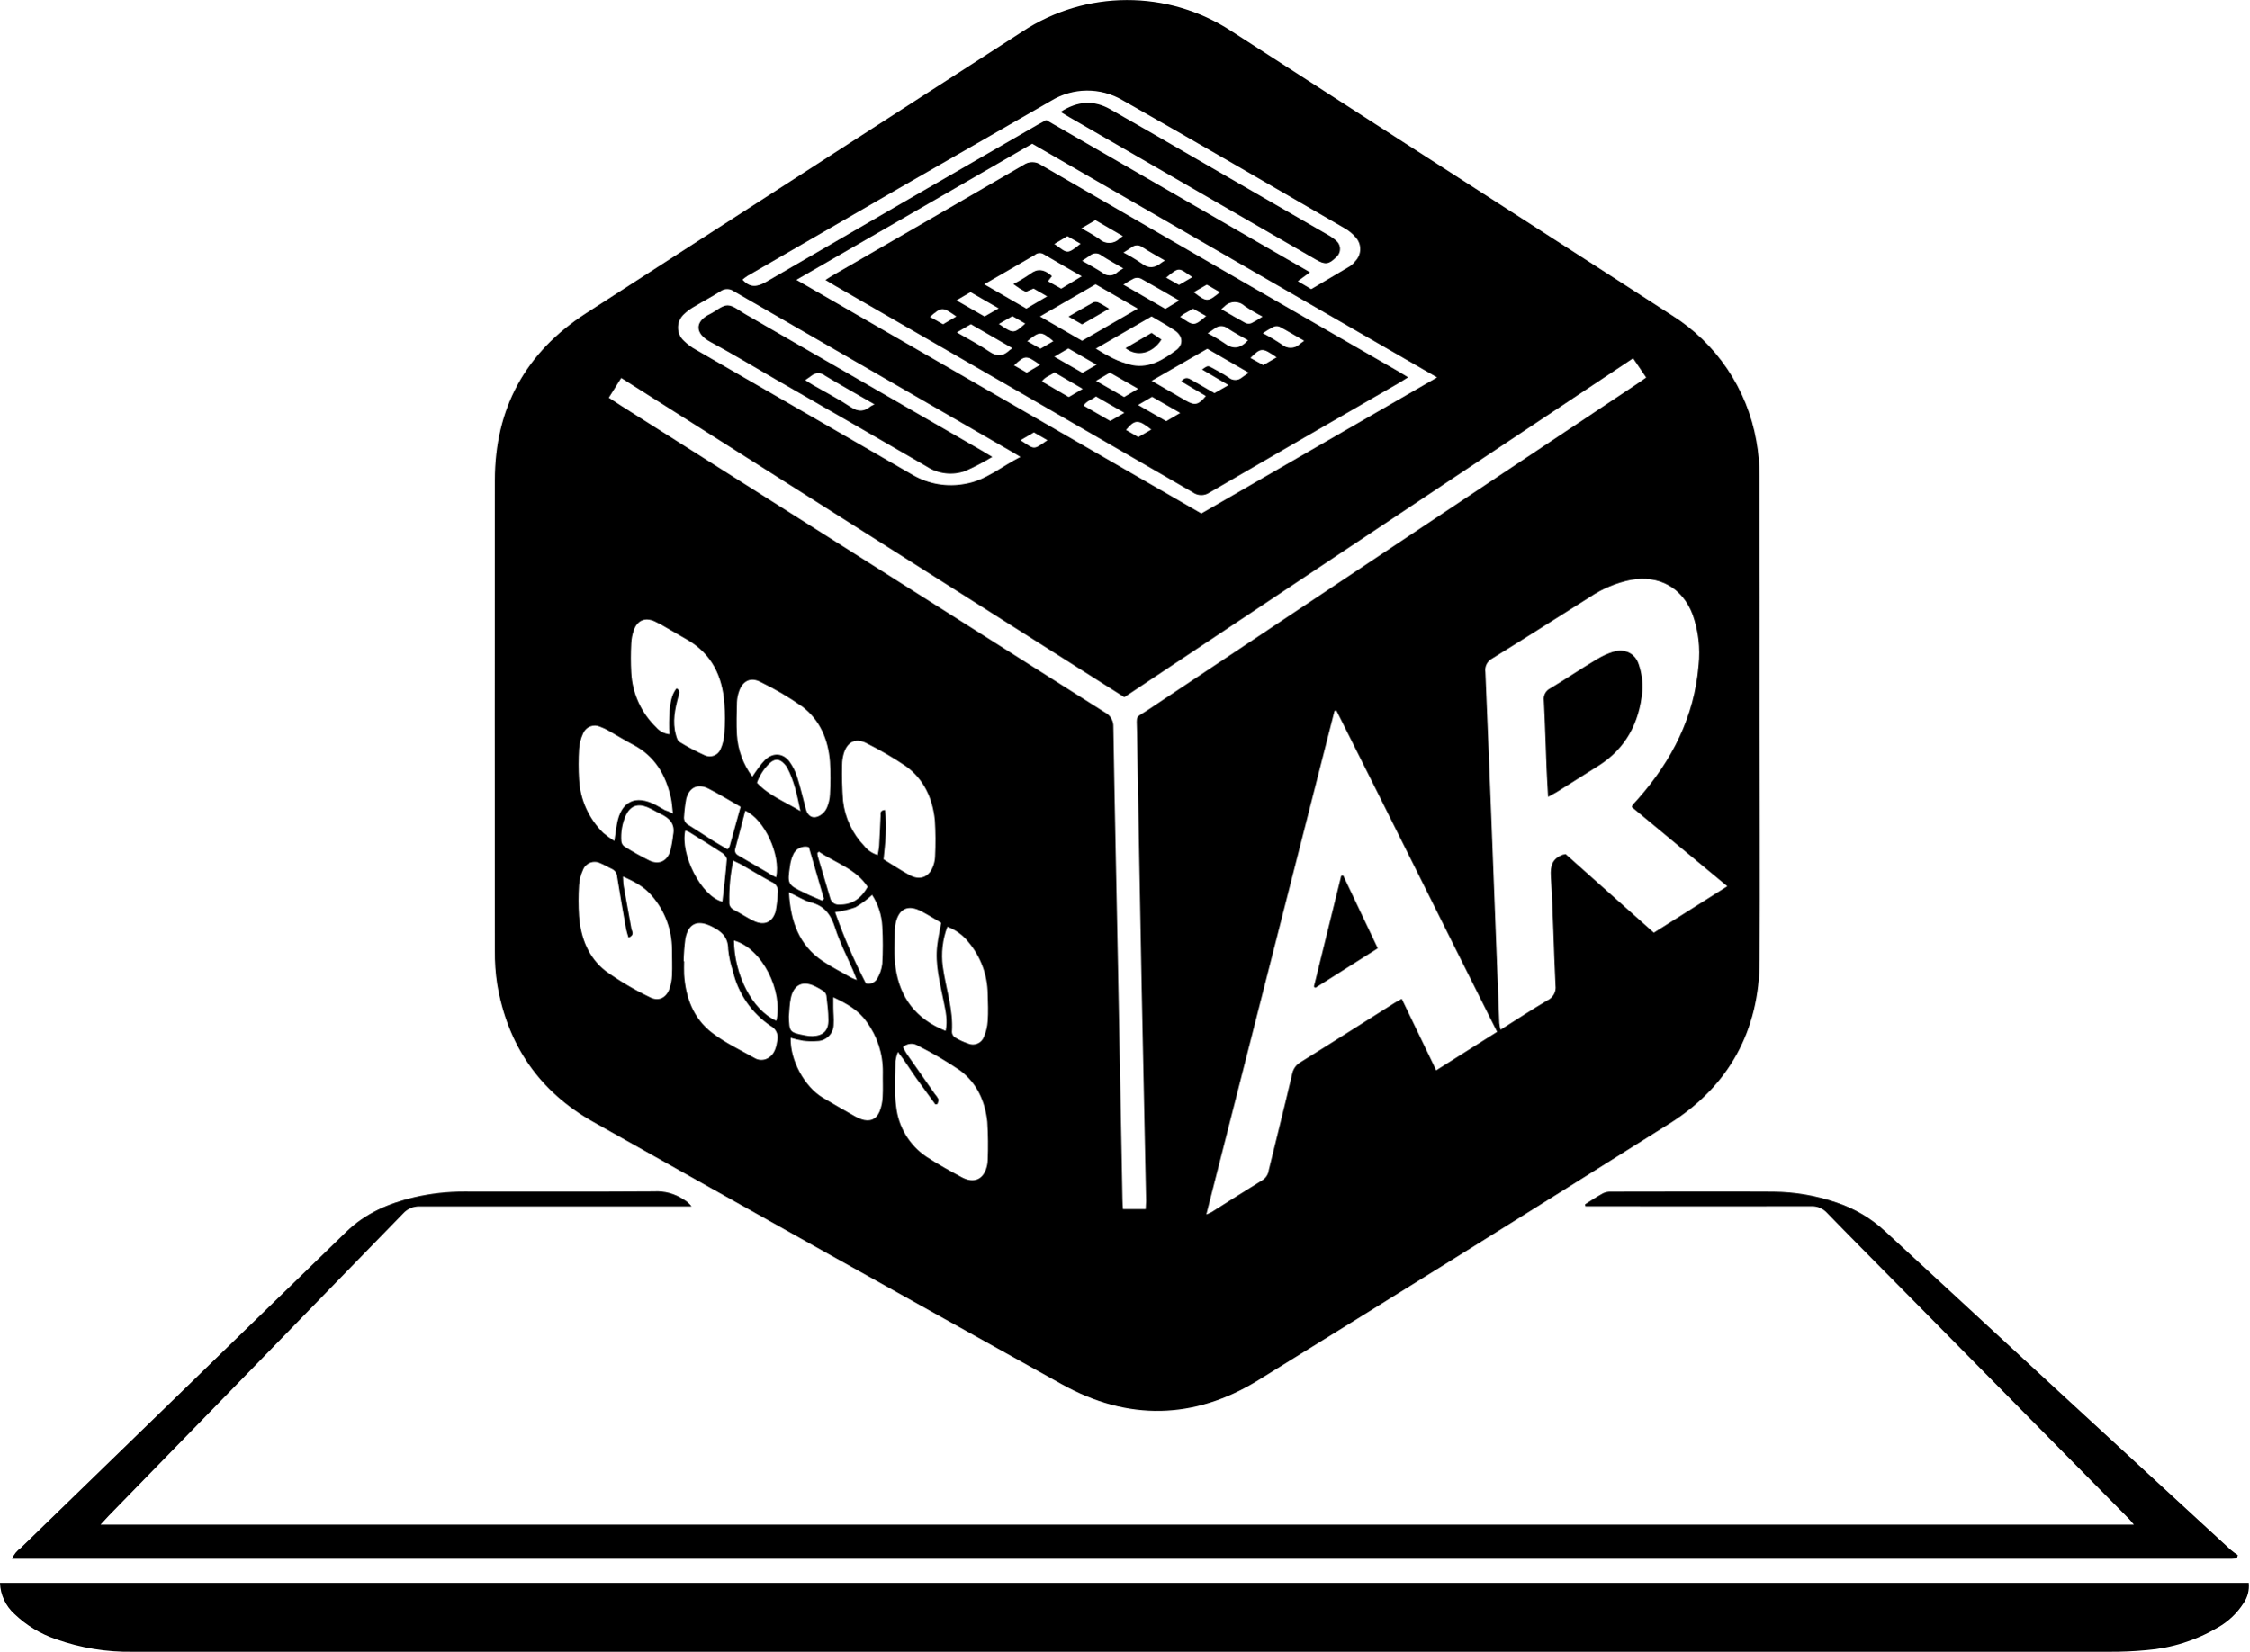
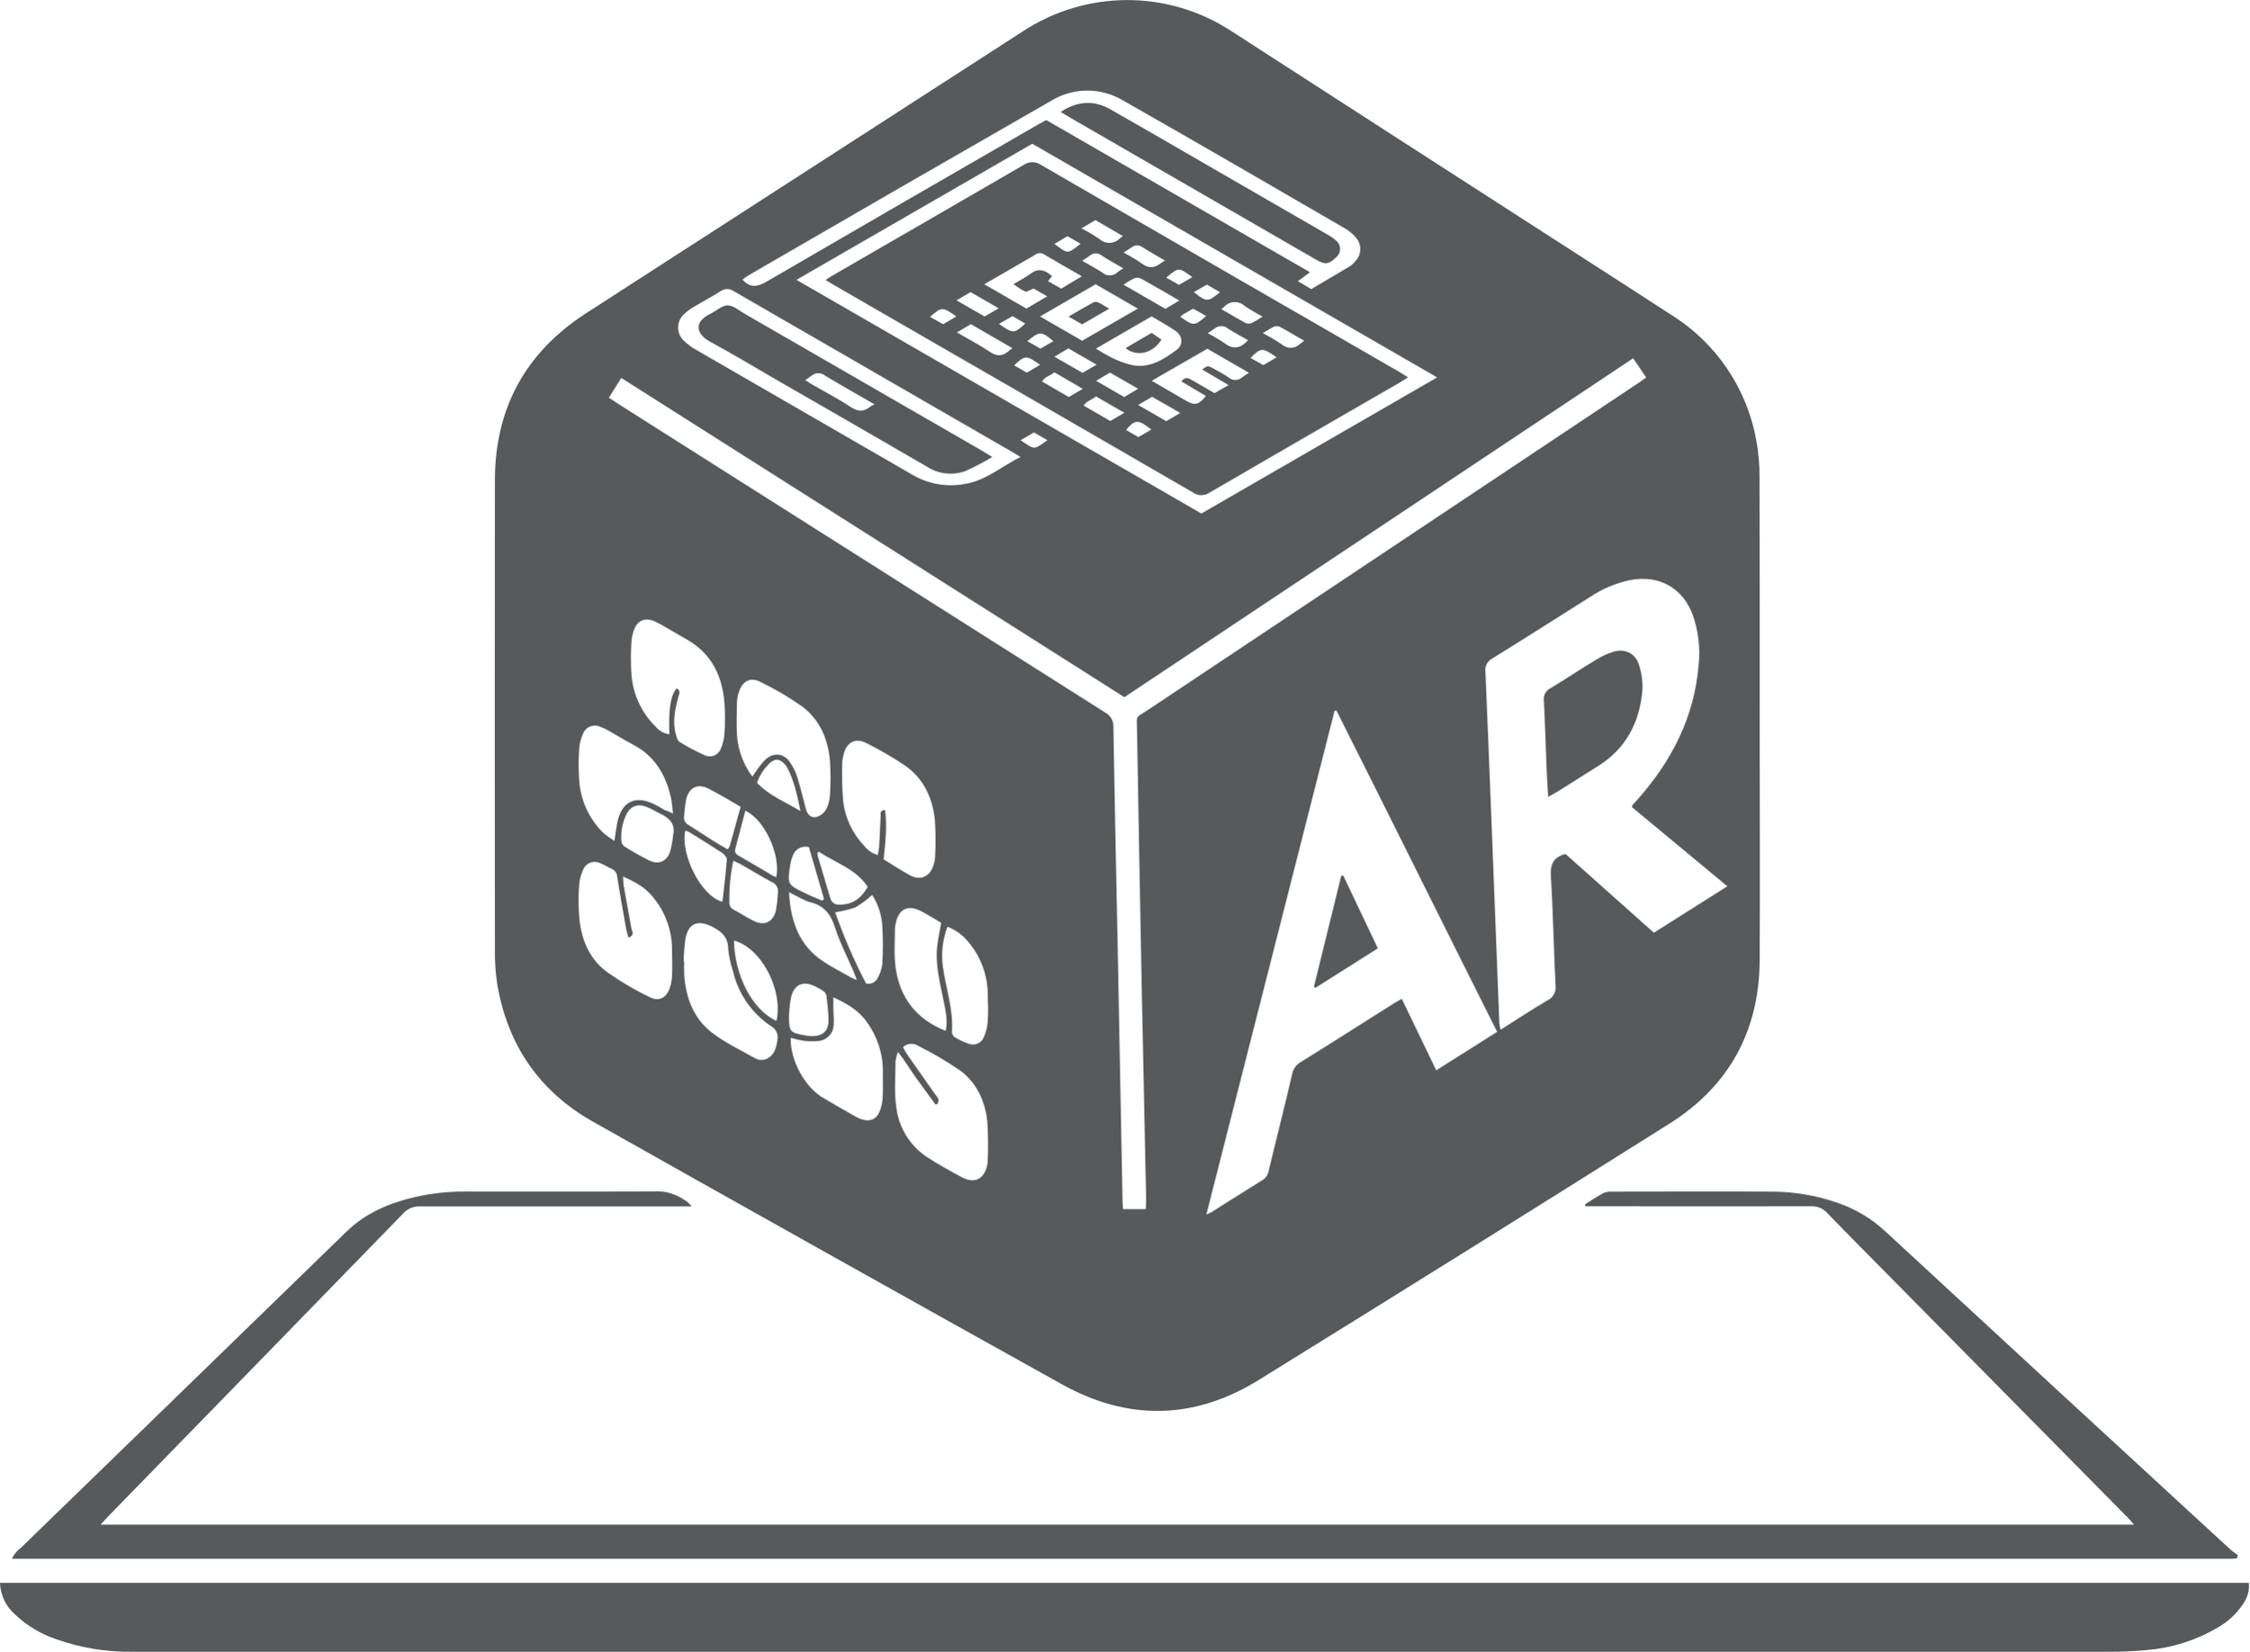
<svg xmlns="http://www.w3.org/2000/svg" viewBox="0 0 576.08 423.25">
+   <defs>
+     <style>.cls-1{fill:#57595b;}</style>
+   </defs>
  <g id="Layer_2" data-name="Layer 2">
-     <g id="Assets">
-       <path d="M450.73,184.18c0,20.64.1,41.28,0,61.92-.11,18-7.84,32.16-23,41.75Q375.1,321,322.25,353.7c-16.33,10.09-33.35,10.41-50.13,1.08Q212,321.32,152,287.49c-13.83-7.78-22-19.68-24.64-35.31a52.13,52.13,0,0,1-.6-8.6q-.06-60.24,0-120.48c0-18.46,7.83-32.81,23.37-42.85Q205.94,44.18,261.79,8.16A48.68,48.68,0,0,1,315.45,8q42.62,27.54,85.26,55c9.14,5.9,18.29,11.77,27.41,17.7A47.83,47.83,0,0,1,449.89,113a49.42,49.42,0,0,1,.8,9.06C450.76,142.75,450.73,163.47,450.73,184.18ZM418,206.81a2.4,2.4,0,0,1,.22-.61c.47-.54,1-1.05,1.45-1.59,8.61-9.81,14.31-20.94,15.41-34.13a29.39,29.39,0,0,0-1.52-13c-2.6-6.87-8.6-10.2-15.84-8.88a29.14,29.14,0,0,0-10.34,4.3c-8.38,5.29-16.74,10.63-25.17,15.84a3.34,3.34,0,0,0-1.73,3.5c.55,12.3,1,24.6,1.5,36.9q1,26.48,2.06,53a13.26,13.26,0,0,0,.32,1.72c4.15-2.62,8-5.16,12-7.52a3.63,3.63,0,0,0,2.08-3.79c-.47-9.34-.62-18.7-1.2-28-.17-2.82.47-4.59,3.1-5.55a5.67,5.67,0,0,1,.71-.13L423.63,239l18.82-11.9Zm-50.12,67.45,15.6-9.86c-13.82-27.55-27.41-55-41.17-82.35l-.48.11L309,311.19a12.52,12.52,0,0,0,1.26-.56c4.4-2.77,8.77-5.57,13.2-8.29a3.58,3.58,0,0,0,1.54-2.55c2-8.23,4.08-16.44,6-24.67a4.39,4.39,0,0,1,2.14-2.95c8.06-5,16.09-10.15,24.14-15.22.52-.33,1.07-.6,1.78-1ZM288,178.64,159.13,96.84l-3.18,5.06c1.17.76,2.21,1.46,3.27,2.14Q221.1,143.3,283,182.52a4,4,0,0,1,2.19,3.78c.33,20.47.79,40.93,1.19,61.4q.59,29.86,1.14,59.72c0,.84.08,1.68.12,2.41h5.83c0-.9.12-1.61.1-2.31q-.56-27.22-1.13-54.44-.64-32.86-1.2-65.72c-.08-4.39-.54-3.23,2.88-5.51q62.56-41.74,125.14-83.45c.77-.52,1.53-1.07,2.4-1.67l-3.34-4.93ZM204,71.7l103.72,59.88L368.11,96.7,264.4,36.83Zm131.87,2.38c3.32-2,6.62-3.88,9.9-5.86a5.87,5.87,0,0,0,1.39-1.31,4.44,4.44,0,0,0,.07-6.12,10.52,10.52,0,0,0-2.74-2.27c-18.95-11-37.86-22-56.91-32.82a17.76,17.76,0,0,0-18.35.13q-38.9,22.3-77.68,44.81a14.49,14.49,0,0,0-1.36,1c2,2.24,3.86,1.86,6.2.5Q231,52,265.72,32c.75-.43,1.52-.83,2.27-1.24l67.55,39-3.1,2.28Zm-74.48,43c-1.18-.7-1.86-1.12-2.55-1.52L223.13,94.93Q205.58,84.8,188,74.64a2.92,2.92,0,0,0-3.48,0c-2.22,1.42-4.57,2.64-6.83,4a12,12,0,0,0-2.48,1.86,4.6,4.6,0,0,0,0,6.85,14,14,0,0,0,3.07,2.27q27.81,16.1,55.65,32.16A19.39,19.39,0,0,0,247.15,124C252.47,123.15,256.42,119.59,261.4,117.08Zm-35.08,103.1c2.34,1.43,4.47,2.86,6.7,4.07,2.69,1.47,5.07.47,6.06-2.44a7.7,7.7,0,0,0,.45-2.33,81.12,81.12,0,0,0-.06-9.33c-.58-5.61-2.82-10.55-7.51-13.89a87.75,87.75,0,0,0-9.92-5.79c-2.8-1.49-5-.44-5.9,2.61a10.14,10.14,0,0,0-.42,2.83,92.56,92.56,0,0,0,.24,9.32,19.93,19.93,0,0,0,5.41,11.51,6.78,6.78,0,0,0,3.47,2.35c.15-.92.33-1.68.37-2.44.15-2.55.24-5.1.37-7.65,0-.58-.21-1.35,1.11-1.46C227.27,211.71,226.76,215.85,226.33,220.18Zm-54.85-32a52.44,52.44,0,0,1,.05-6.06c.24-2,.44-4.06,1.78-5.74,1.2.64.65,1.42.46,2.16-.85,3.18-1.54,6.38-.63,9.67.19.67.4,1.57.9,1.87a55.69,55.69,0,0,0,6.54,3.47,3,3,0,0,0,4-1.55,11.58,11.58,0,0,0,1-4.11,55.3,55.3,0,0,0,0-7.66c-.52-6.9-3.2-12.62-9.43-16.25-1.73-1-3.45-2-5.18-3a32.43,32.43,0,0,0-3.37-1.82c-2.38-1-4.29-.2-5.19,2.22a11.58,11.58,0,0,0-.69,3.5,67.54,67.54,0,0,0,0,7.42,20.94,20.94,0,0,0,6.38,14.05A5.21,5.21,0,0,0,171.48,188.14ZM161,240.28c-.23-.82-.48-1.48-.61-2.16-.8-4.48-1.6-9-2.31-13.46a2.28,2.28,0,0,0-1.35-2c-1-.45-2-1.1-3-1.48a3.2,3.2,0,0,0-4.4,1.74,11.13,11.13,0,0,0-1,3.91,59.47,59.47,0,0,0,0,7.91c.43,5.54,2.37,10.62,6.8,14.07a75.35,75.35,0,0,0,11.32,6.71c2.19,1.16,4.15.23,5-2.07a11.29,11.29,0,0,0,.68-3.49c.11-2.23,0-4.48,0-6.72a21,21,0,0,0-5.1-13.63c-1.91-2.32-4.48-3.69-7.45-5,.07,1,.06,1.73.18,2.42.65,3.7,1.35,7.38,2,11.08C162,238.8,162.51,239.66,161,240.28Zm70.27,28c.39.68.72,1.39,1.16,2,2.32,3.35,4.66,6.69,7,10a6.1,6.1,0,0,1,.95,1.37c.12.35-.15.83-.25,1.25l-.55.08-4.75-6.53c-1.56-2.15-2.91-4.46-4.83-6.91a11.4,11.4,0,0,0-.62,2.32c0,3.91-.38,7.88.18,11.71a17.79,17.79,0,0,0,7.68,12.78c2.92,1.94,6,3.62,9.11,5.3s5.63.63,6.47-2.93a6.28,6.28,0,0,0,.18-1.42,95,95,0,0,0-.1-9.82c-.55-5.26-2.67-10-7-13.2A93.93,93.93,0,0,0,235.22,268,3.16,3.16,0,0,0,231.29,268.32ZM192.71,199c.6-.88,1.07-1.6,1.59-2.29a16.09,16.09,0,0,1,1.67-2c2-1.91,4.58-1.81,6.23.4a13.94,13.94,0,0,1,2,4c.87,2.73,1.5,5.54,2.25,8.31.49,1.83,1.94,2.52,3.58,1.55A4.4,4.4,0,0,0,211.8,207a9.94,9.94,0,0,0,.8-3.45,71.69,71.69,0,0,0,0-8.38c-.44-5.64-2.55-10.68-7.11-14.13a76,76,0,0,0-10.72-6.31c-2.47-1.3-4.54-.27-5.45,2.4a9.47,9.47,0,0,0-.55,2.81c-.06,2.79-.16,5.6,0,8.38A20,20,0,0,0,192.71,199Zm9.82,67c-.14,5.69,3.56,12.46,8.2,15.25,2.74,1.65,5.52,3.21,8.3,4.8a9.69,9.69,0,0,0,1.52.71c2.15.77,3.85.17,4.74-1.92a11.29,11.29,0,0,0,.8-3.7c.13-2.15,0-4.31.05-6.47A21.28,21.28,0,0,0,222,261.85c-2.08-3-5.09-4.68-8.55-6.31,0,1.05,0,1.82,0,2.58,0,1.44.19,2.88.09,4.31a4.29,4.29,0,0,1-4.23,4.34,17.54,17.54,0,0,1-3.58-.09A28.79,28.79,0,0,1,202.53,265.94Zm-27.41-19.71h.12c0,1.12-.06,2.24,0,3.36.38,5.91,2.34,11.25,7.08,14.93,3.32,2.57,7.21,4.41,10.9,6.49a3.37,3.37,0,0,0,3.46.09c1.77-1,2.17-2.84,2.46-4.7a3.29,3.29,0,0,0-1.7-3.55,23.29,23.29,0,0,1-9.71-14.08,27.15,27.15,0,0,1-1.21-5.61c0-3.13-1.78-4.63-4.31-5.86-3.56-1.73-5.91-.74-6.65,3.19A51.41,51.41,0,0,0,175.12,246.22Zm-2.75-37.77c-.2-1.64-.24-2.83-.5-4-1.31-5.95-4.14-10.82-9.76-13.74-2.12-1.1-4.15-2.39-6.23-3.56a12.77,12.77,0,0,0-2.15-1,3.24,3.24,0,0,0-4.39,1.76,11.14,11.14,0,0,0-1,3.9,61.34,61.34,0,0,0,0,7.89,20.79,20.79,0,0,0,6.18,13.64,24.15,24.15,0,0,0,2.85,2.07c.26-1.7.42-3,.64-4.2,1-5.92,4.73-7.79,10-5,.78.4,1.52.88,2.29,1.3C170.82,207.73,171.32,207.94,172.37,208.45Zm69.85,55.7c.57-2.73,0-5.16-.49-7.56-.94-4.78-2.26-9.51-1.65-14.45.23-1.89.64-3.75,1-5.75-1.68-1-3.3-2-5-2.9-3.55-1.93-6-.67-6.72,3.35a6.89,6.89,0,0,0-.14,1.19c0,3.28-.26,6.59.18,9.82C230.47,255.55,234.55,261.1,242.22,264.15Zm.43-26.69a21.05,21.05,0,0,0-1.15,10.14c.77,5.59,2.74,11,2.33,16.78a1.77,1.77,0,0,0,.74,1.35A16.56,16.56,0,0,0,248,267.4a3,3,0,0,0,4-1.64,12,12,0,0,0,1-4.11c.17-2.3.07-4.63,0-6.94a21,21,0,0,0-5-13.39A12.51,12.51,0,0,0,242.66,237.46Zm-19.29-8.18a25.82,25.82,0,0,1-4.25,3.15,26,26,0,0,1-5.2,1.24,141,141,0,0,0,7.9,18.26,2.6,2.6,0,0,0,2.92-1.27,9.74,9.74,0,0,0,1.27-3.77,84.11,84.11,0,0,0,0-9.56A16.54,16.54,0,0,0,223.37,229.27Zm-21.26-.62c.42,7.47,2.61,13.42,8.51,17.46,2.37,1.62,5,2.91,7.46,4.34a14.52,14.52,0,0,0,1.41.58c-.45-1.1-.72-1.81-1-2.52-1.55-3.6-3.39-7.1-4.56-10.81-1.08-3.4-2.71-5.7-6.33-6.57C205.85,230.72,204.28,229.67,202.1,228.65Zm-12.39-22c-2.83-1.61-5.47-3.25-8.22-4.65s-4.92-.34-5.71,2.59a35.92,35.92,0,0,0-.55,4.48,2.16,2.16,0,0,0,1.25,2.32c2.1,1.29,4.14,2.68,6.23,4,1.2.75,2.43,1.44,3.67,2.16a3.45,3.45,0,0,0,.51-.74C187.82,213.56,188.72,210.27,189.72,206.69Zm-17.28,7.2c.57-2.85-1-4.34-3.27-5.41-1.16-.54-2.24-1.25-3.41-1.72-2.5-1-4.35-.25-5.48,2.2a13.8,13.8,0,0,0-1.11,6.55,1.9,1.9,0,0,0,.76,1.34,70.51,70.51,0,0,0,6.46,3.63c2.41,1.13,4.45.18,5.29-2.38A30.41,30.41,0,0,0,172.43,213.89Zm15.39,6.65a45.84,45.84,0,0,0-1,10.56,1.94,1.94,0,0,0,1.08,1.95c1.76.93,3.42,2.05,5.21,2.91,2.64,1.26,4.75.37,5.57-2.45a31.84,31.84,0,0,0,.55-4.7,2.52,2.52,0,0,0-1.57-2.85c-2.6-1.38-5.1-2.93-7.66-4.39C189.36,221.22,188.72,221,187.83,220.54Zm14.25,39.81c.11,4.08.17,4.15,4.15,4.93a8.61,8.61,0,0,0,1.9.19c2.75-.08,4.14-1.44,4.08-4.21,0-2.07-.29-4.13-.52-6.19a1.88,1.88,0,0,0-.73-1.12,14.17,14.17,0,0,0-2.06-1.2c-3.24-1.64-5.63-.51-6.34,3.08C202.24,257.32,202.22,258.85,202.08,260.35ZM188,241c.12,8.69,4.56,17.75,10.87,20.58C200.63,254,195.25,243,188,241Zm-2.95-10c.4-3.68.85-7.23,1.12-10.79,0-.51-.59-1.26-1.11-1.61-2.79-1.84-5.64-3.6-8.48-5.36a6.54,6.54,0,0,0-1.05-.43C174.19,218.87,179.58,229.69,185.06,231.07Zm13.78-6.26c1.18-5.67-3-14.77-7.93-17-.85,3.26-1.68,6.48-2.55,9.69-.3,1.12.34,1.58,1.15,2,2.48,1.43,4.94,2.9,7.42,4.33C197.53,224.23,198.18,224.49,198.84,224.81Zm11-6.53-.45.32a4.92,4.92,0,0,0,.1.89c1.06,3.58,2.14,7.16,3.19,10.75a2.17,2.17,0,0,0,2.33,1.63c3.4.06,5.65-1.69,7.25-4.55C219.22,222.6,214,221.13,209.83,218.28Zm-15.94-17.65c3,3.25,7,4.77,11.14,7.27-.89-4.23-1.63-7.84-3.41-11.15a4.64,4.64,0,0,0-.71-.95c-1.24-1.32-2.36-1.42-3.73-.21A12.89,12.89,0,0,0,193.88,200.63Zm16.76,30.18.4-.41-3.86-13.27a3.4,3.4,0,0,0-4.1,2.14,10.16,10.16,0,0,0-.74,2.76c-.68,4.57-.57,4.78,3.59,6.76C207.48,229.51,209.08,230.13,210.65,230.8Zm50.76-117.94c3.78,2.5,3.19,2.54,6.88,0l-3.46-2Z" />
-       <path d="M0,405.59H576a7.73,7.73,0,0,1-1.35,5.22,18.91,18.91,0,0,1-6.56,6.21,42.75,42.75,0,0,1-18.36,5.8,94.56,94.56,0,0,1-9.58.42q-253,0-506.07,0A56,56,0,0,1,14.32,420a28.58,28.58,0,0,1-10.58-6.42A11.23,11.23,0,0,1,0,405.59Z" />
-       <path d="M406,308.6c1.55-1,3.06-2,4.66-2.87a4.47,4.47,0,0,1,2.07-.38c13.84,0,27.68-.08,41.52,0a51.15,51.15,0,0,1,16.24,2.8,34,34,0,0,1,12.29,7.26Q527,356.3,571.32,397.07a20.21,20.21,0,0,0,1.88,1.41,4.63,4.63,0,0,1-.24.76.32.32,0,0,1-.2.1c-.4,0-.79.08-1.19.08H3.07a6.74,6.74,0,0,1,2.27-2.8q13-12.64,26-25.24Q60,343.55,88.64,315.69c4.95-4.83,10.94-7.38,17.49-8.92A55.83,55.83,0,0,1,119,305.33c16.16,0,32.32.06,48.48-.05a12.38,12.38,0,0,1,7.66,2.08,6.5,6.5,0,0,1,2,1.77h-2.54q-33.48,0-67,0a5.53,5.53,0,0,0-4.37,1.85Q65.54,349.75,27.76,388.5c-.59.61-1.14,1.26-2,2.17H546.58c-.51-.61-.81-1-1.18-1.4l-59.84-60.62c-5.84-5.92-11.71-11.81-17.5-17.79a5.25,5.25,0,0,0-4.17-1.76c-18.4.06-36.8,0-55.2,0h-2.59Z" />
-       <path d="M396.54,204.18c-.14-2.61-.29-4.83-.38-7-.24-5.91-.4-11.83-.71-17.73a3,3,0,0,1,1.64-3.07c4-2.41,7.83-5,11.79-7.37a19.36,19.36,0,0,1,4.33-2c2.91-.89,5.62.33,6.55,3.23a17.72,17.72,0,0,1,.92,6.81c-.75,8.15-4.24,14.81-11.38,19.26-3.53,2.2-7,4.44-10.55,6.65C398.16,203.29,397.53,203.62,396.54,204.18Z" />
-       <path d="M352.92,243l-16,10.13-.37-.3,7-28.42.5-.08Z" />
-       <path d="M360.68,96.67c-.87.54-1.46.94-2.07,1.3-16.27,9.4-32.55,18.77-48.78,28.24a3.7,3.7,0,0,1-4.32-.06Q259.64,99.57,213.72,73.1c-.68-.4-1.35-.82-2.27-1.37.86-.53,1.51-1,2.17-1.35C229.82,61,246,51.69,262.19,42.26a3.9,3.9,0,0,1,4.54.05q45.76,26.51,91.58,52.92C359,95.63,359.66,96.06,360.68,96.67Zm-46,2-6.77-4c1.44-1,1.46-1,2.42-.5,1.47.81,3,1.6,4.35,2.53a2.61,2.61,0,0,0,3.47,0c.46-.37,1-.67,1.74-1.19l-10.64-6.15L295,97.57l8.75,5.08c2.31,1.34,3.26,1.12,5.13-1.18l-6.29-3.75c1-1.27,1.83-.85,2.7-.33,1.92,1.13,3.86,2.23,5.79,3.34ZM266.39,81.08l10.79,6.23,14.26-8.24-10.8-6.23Zm28.56,0L280.7,89.32A49.26,49.26,0,0,0,285,91.77a22.85,22.85,0,0,0,5.13,1.81c4.4.79,7.91-1.46,11.2-3.9,1.86-1.38,1.65-3.63-.38-5S297,82.27,295,81.08Zm-17.86-10.3c-3.47-2-6.66-3.8-9.81-5.68a1.91,1.91,0,0,0-2.2.22c-2.07,1.21-4.15,2.4-6.22,3.61l-6.74,3.9,10.78,6.24,5.32-3.14-3.46-2-2,.85c-.56-.31-1.07-.55-1.54-.85s-1-.7-1.65-1.16a38.13,38.13,0,0,0,4.3-2.57c1.85-1.46,3.47-1.17,5.14.17.12.1.24.21.43.39l-1,1.29,3.39,1.91Zm10.68,2.15,10.73,6.21L302.07,77c-3.49-2-6.63-3.86-9.82-5.62a2.31,2.31,0,0,0-1.74-.06A20.58,20.58,0,0,0,287.77,72.93ZM259.31,89.2l-10.63-6.14-3.58,2.11c3,1.74,5.83,3.21,8.46,5,1.73,1.15,3.16,1.15,4.7-.14C258.49,89.79,258.74,89.62,259.31,89.2ZM288,105.77l-7.27-4.19c-1.08.89-2.4,1.11-3.17,2.35l6.83,3.94Zm-7.25-8.19,7.2,4.15,3.57-2.12-7.21-4.14ZM255.81,79l-7.21-4.16L245,76.95l7.19,4.14Zm78.26,8.32c-2.3-1.33-4.26-2.52-6.28-3.6a2,2,0,0,0-1.54,0,26.79,26.79,0,0,0-2.77,1.64,56,56,0,0,1,4.84,2.88A3.38,3.38,0,0,0,333,88.1C333.25,87.9,333.5,87.73,334.07,87.31Zm-64,4.07,7.21,4.14,3.6-2.09-7.22-4.17Zm17.69-22.61c-2.06-1.21-3.87-2.19-5.58-3.3a2.29,2.29,0,0,0-3,0c-.53.42-1.13.76-2,1.33,1.9,1.1,3.59,2,5.13,3a2.87,2.87,0,0,0,3.87,0C286.5,69.48,286.93,69.26,287.72,68.77Zm-7.18-12.38L277,58.5a46.22,46.22,0,0,1,4.64,2.76,3.66,3.66,0,0,0,5.1-.11l.86-.67Zm10.94,47.37,7.2,4.15,3.58-2.11-7.19-4.14Zm-21.43-8.37c-1.06.88-2.4,1.08-3.2,2.34l6.87,4,3.57-2.11Zm49.61-8.21c-1.78-1-3.52-1.95-5.15-3a2.65,2.65,0,0,0-3.45,0c-.47.37-1,.68-1.75,1.19a43.32,43.32,0,0,1,4.27,2.54C315.69,89.48,317.57,89.5,319.66,87.18ZM287.78,64.71a44,44,0,0,1,4.64,2.78c1.84,1.43,3.44,1.17,5.09-.18.17-.14.38-.24.88-.56-2.12-1.25-4-2.26-5.75-3.41a2.24,2.24,0,0,0-2.83.06C289.26,63.81,288.65,64.15,287.78,64.71Zm25.06,14.5c2.26,1.31,4.22,2.49,6.23,3.57a2,2,0,0,0,1.53,0,26.43,26.43,0,0,0,2.8-1.67,45.45,45.45,0,0,1-4.64-2.75,3.63,3.63,0,0,0-5.09.14Zm-10.55,1.94c3.53,2.45,3.58,2.45,6.66-.17l-3.33-1.89c-.87.49-1.63.91-2.39,1.35C303,80.6,302.73,80.81,302.29,81.15Zm3.48-6.29c3.36,2.59,3.58,2.58,6.72,0l-3.36-1.93ZM273.42,60.51l-3.35,2c3.4,2.36,3.09,2.88,6.72-.06ZM263,95.48l3.42-2c-3.55-2.52-3.8-2.52-6.67.13Zm64-3.92c-3.65-2.54-4-2.53-6.7.15l3.29,1.84ZM294.9,110.07c-3.32-2.66-4.21-2.63-6.47.1l3.13,1.83ZM269.81,87.41c-3.11-2.61-3.47-2.61-6.67,0l3.37,1.93ZM255.86,83c3.74,2.55,3.83,2.54,6.75-.1L259.33,81Zm-14.29.08,3.39-2c-3.6-2.52-3.68-2.52-6.75.1ZM302,73l3.42-2c-3.47-2.31-3.16-2.85-6.71.13Z" />
-       <path d="M271.67,28.68c4.36-2.83,8.51-3.07,12.7-.69,7.51,4.26,15,8.61,22.43,12.92q16.5,9.53,33,19.07a13.17,13.17,0,0,1,2.37,1.61,2.78,2.78,0,0,1,0,4.39c-1.78,1.77-2.76,1.89-5,.59L274.1,30.14C273.36,29.71,272.64,29.26,271.67,28.68Z" />
-       <path d="M254.17,117.08a62.4,62.4,0,0,1-6.9,3.62,11.17,11.17,0,0,1-9.89-1.15Q218,108.3,198.56,97.13c-5.54-3.2-11-6.51-16.63-9.55-4-2.16-4-5.24,0-7.16,1.5-.73,3-2.18,4.43-2.18s3,1.35,4.42,2.18q30.32,17.49,60.63,35C252.12,115.86,252.87,116.32,254.17,117.08ZM224,103.61c-4.57-2.64-8.66-4.94-12.67-7.36a2.66,2.66,0,0,0-3.44,0c-.46.37-1,.68-1.63,1.14.81.52,1.39.92,2,1.27,3.23,1.87,6.57,3.59,9.68,5.65,1.93,1.28,3.45,1.18,5.09-.21A7.71,7.71,0,0,1,224,103.61Z" />
-       <path d="M277.17,83.11l-3.47-2c2.36-1.36,4.38-2.57,6.44-3.68a1.75,1.75,0,0,1,1.32.13c.78.36,1.5.86,2.63,1.53Z" />
-       <path d="M288.31,89.19l6.67-3.9L297.49,87C295.34,90.54,291.2,91.57,288.31,89.19Z" />
+     <g id="home_page" data-name="home page">
+       <path class="cls-1" d="M450.73,184.18c0,20.64.1,41.28,0,61.92-.11,18-7.84,32.16-23,41.75Q375.1,321,322.25,353.7c-16.33,10.09-33.35,10.41-50.13,1.08Q212,321.32,152,287.49c-13.83-7.78-22-19.68-24.64-35.31a52.13,52.13,0,0,1-.6-8.6q-.06-60.24,0-120.48c0-18.46,7.83-32.81,23.37-42.85Q205.94,44.18,261.79,8.16A48.68,48.68,0,0,1,315.45,8q42.62,27.54,85.26,55c9.14,5.9,18.29,11.77,27.41,17.7A47.83,47.83,0,0,1,449.89,113a49.42,49.42,0,0,1,.8,9.06C450.76,142.75,450.73,163.47,450.73,184.18ZM418,206.81a2.4,2.4,0,0,1,.22-.61c.47-.54,1-1.05,1.45-1.59,8.61-9.81,14.31-20.94,15.41-34.13a29.39,29.39,0,0,0-1.52-13c-2.6-6.87-8.6-10.2-15.84-8.88a29.14,29.14,0,0,0-10.34,4.3c-8.38,5.29-16.74,10.63-25.17,15.84a3.34,3.34,0,0,0-1.73,3.5c.55,12.3,1,24.6,1.5,36.9q1,26.48,2.06,53a13.26,13.26,0,0,0,.32,1.72c4.15-2.62,8-5.16,12-7.52a3.63,3.63,0,0,0,2.08-3.79c-.47-9.34-.62-18.7-1.2-28-.17-2.82.47-4.59,3.1-5.55a5.67,5.67,0,0,1,.71-.13L423.63,239l18.82-11.9Zm-50.12,67.45,15.6-9.86c-13.82-27.55-27.41-55-41.17-82.35l-.48.11L309,311.19a12.52,12.52,0,0,0,1.26-.56c4.4-2.77,8.77-5.57,13.2-8.29a3.58,3.58,0,0,0,1.54-2.55c2-8.23,4.08-16.44,6-24.67a4.39,4.39,0,0,1,2.14-2.95c8.06-5,16.09-10.15,24.14-15.22.52-.33,1.07-.6,1.78-1ZM288,178.64,159.13,96.84l-3.18,5.06c1.17.76,2.21,1.46,3.27,2.14Q221.1,143.3,283,182.52a4,4,0,0,1,2.19,3.78c.33,20.47.79,40.93,1.19,61.4q.59,29.86,1.14,59.72c0,.84.08,1.68.12,2.41h5.83c0-.9.12-1.61.1-2.31q-.56-27.22-1.13-54.44-.64-32.86-1.2-65.72c-.08-4.39-.54-3.23,2.88-5.51q62.56-41.74,125.14-83.45c.77-.52,1.53-1.07,2.4-1.67l-3.34-4.93ZM204,71.7l103.72,59.88L368.11,96.7,264.4,36.83Zm131.87,2.38c3.32-2,6.62-3.88,9.9-5.86a5.87,5.87,0,0,0,1.39-1.31,4.44,4.44,0,0,0,.07-6.12,10.52,10.52,0,0,0-2.74-2.27c-18.95-11-37.86-22-56.91-32.82a17.76,17.76,0,0,0-18.35.13q-38.9,22.3-77.68,44.81a14.49,14.49,0,0,0-1.36,1c2,2.24,3.86,1.86,6.2.5Q231,52,265.72,32c.75-.43,1.52-.83,2.27-1.24l67.55,39-3.1,2.28Zm-74.48,43c-1.18-.7-1.86-1.12-2.55-1.52L223.13,94.93Q205.58,84.8,188,74.64a2.92,2.92,0,0,0-3.48,0c-2.22,1.42-4.57,2.64-6.83,4a12,12,0,0,0-2.48,1.86,4.6,4.6,0,0,0,0,6.85,14,14,0,0,0,3.07,2.27q27.81,16.1,55.65,32.16A19.39,19.39,0,0,0,247.15,124C252.47,123.15,256.42,119.59,261.4,117.08Zm-35.08,103.1c2.34,1.43,4.47,2.86,6.7,4.07,2.69,1.47,5.07.47,6.06-2.44a7.7,7.7,0,0,0,.45-2.33,81.12,81.12,0,0,0-.06-9.33c-.58-5.61-2.82-10.55-7.51-13.89a87.75,87.75,0,0,0-9.92-5.79c-2.8-1.49-5-.44-5.9,2.61a10.14,10.14,0,0,0-.42,2.83,92.56,92.56,0,0,0,.24,9.32,19.93,19.93,0,0,0,5.41,11.51,6.78,6.78,0,0,0,3.47,2.35c.15-.92.33-1.68.37-2.44.15-2.55.24-5.1.37-7.65,0-.58-.21-1.35,1.11-1.46C227.27,211.71,226.76,215.85,226.33,220.18Zm-54.85-32a52.44,52.44,0,0,1,.05-6.06c.24-2,.44-4.06,1.78-5.74,1.2.64.65,1.42.46,2.16-.85,3.18-1.54,6.38-.63,9.67.19.67.4,1.57.9,1.87a55.69,55.69,0,0,0,6.54,3.47,3,3,0,0,0,4-1.55,11.58,11.58,0,0,0,1-4.11,55.3,55.3,0,0,0,0-7.66c-.52-6.9-3.2-12.62-9.43-16.25-1.73-1-3.45-2-5.18-3a32.43,32.43,0,0,0-3.37-1.82c-2.38-1-4.29-.2-5.19,2.22a11.58,11.58,0,0,0-.69,3.5,67.54,67.54,0,0,0,0,7.42,20.94,20.94,0,0,0,6.38,14.05A5.21,5.21,0,0,0,171.48,188.14ZM161,240.28c-.23-.82-.48-1.48-.61-2.16-.8-4.48-1.6-9-2.31-13.46a2.28,2.28,0,0,0-1.35-2c-1-.45-2-1.1-3-1.48a3.2,3.2,0,0,0-4.4,1.74,11.13,11.13,0,0,0-1,3.91,59.47,59.47,0,0,0,0,7.91c.43,5.54,2.37,10.62,6.8,14.07a75.35,75.35,0,0,0,11.32,6.71c2.19,1.16,4.15.23,5-2.07a11.29,11.29,0,0,0,.68-3.49c.11-2.23,0-4.48,0-6.72a21,21,0,0,0-5.1-13.63c-1.91-2.32-4.48-3.69-7.45-5,.07,1,.06,1.73.18,2.42.65,3.7,1.35,7.38,2,11.08C162,238.8,162.51,239.66,161,240.28Zm70.27,28c.39.68.72,1.39,1.16,2,2.32,3.35,4.66,6.69,7,10a6.1,6.1,0,0,1,.95,1.37c.12.35-.15.83-.25,1.25l-.55.08-4.75-6.53c-1.56-2.15-2.91-4.46-4.83-6.91a11.4,11.4,0,0,0-.62,2.32c0,3.91-.38,7.88.18,11.71a17.79,17.79,0,0,0,7.68,12.78c2.92,1.94,6,3.62,9.11,5.3s5.63.63,6.47-2.93a6.28,6.28,0,0,0,.18-1.42,95,95,0,0,0-.1-9.82c-.55-5.26-2.67-10-7-13.2A93.93,93.93,0,0,0,235.22,268,3.16,3.16,0,0,0,231.29,268.32ZM192.71,199c.6-.88,1.07-1.6,1.59-2.29a16.09,16.09,0,0,1,1.67-2c2-1.91,4.58-1.81,6.23.4a13.94,13.94,0,0,1,2,4c.87,2.73,1.5,5.54,2.25,8.31.49,1.83,1.94,2.52,3.58,1.55A4.4,4.4,0,0,0,211.8,207a9.94,9.94,0,0,0,.8-3.45,71.69,71.69,0,0,0,0-8.38c-.44-5.64-2.55-10.68-7.11-14.13a76,76,0,0,0-10.72-6.31c-2.47-1.3-4.54-.27-5.45,2.4a9.47,9.47,0,0,0-.55,2.81c-.06,2.79-.16,5.6,0,8.38A20,20,0,0,0,192.71,199Zm9.82,67c-.14,5.69,3.56,12.46,8.2,15.25,2.74,1.65,5.52,3.21,8.3,4.8a9.69,9.69,0,0,0,1.52.71c2.15.77,3.85.17,4.74-1.92a11.29,11.29,0,0,0,.8-3.7c.13-2.15,0-4.31.05-6.47A21.28,21.28,0,0,0,222,261.85c-2.08-3-5.09-4.68-8.55-6.31,0,1.05,0,1.82,0,2.58,0,1.44.19,2.88.09,4.31a4.29,4.29,0,0,1-4.23,4.34,17.54,17.54,0,0,1-3.58-.09A28.79,28.79,0,0,1,202.53,265.94Zm-27.41-19.71h.12c0,1.12-.06,2.24,0,3.36.38,5.91,2.34,11.25,7.08,14.93,3.32,2.57,7.21,4.41,10.9,6.49a3.37,3.37,0,0,0,3.46.09c1.77-1,2.17-2.84,2.46-4.7a3.29,3.29,0,0,0-1.7-3.55,23.29,23.29,0,0,1-9.71-14.08,27.15,27.15,0,0,1-1.21-5.61c0-3.13-1.78-4.63-4.31-5.86-3.56-1.73-5.91-.74-6.65,3.19A51.41,51.41,0,0,0,175.12,246.22Zm-2.75-37.77c-.2-1.64-.24-2.83-.5-4-1.31-5.95-4.14-10.82-9.76-13.74-2.12-1.1-4.15-2.39-6.23-3.56a12.77,12.77,0,0,0-2.15-1,3.24,3.24,0,0,0-4.39,1.76,11.14,11.14,0,0,0-1,3.9,61.34,61.34,0,0,0,0,7.89,20.79,20.79,0,0,0,6.18,13.64,24.15,24.15,0,0,0,2.85,2.07c.26-1.7.42-3,.64-4.2,1-5.92,4.73-7.79,10-5,.78.4,1.52.88,2.29,1.3C170.82,207.73,171.32,207.94,172.37,208.45Zm69.85,55.7c.57-2.73,0-5.16-.49-7.56-.94-4.78-2.26-9.51-1.65-14.45.23-1.89.64-3.75,1-5.75-1.68-1-3.3-2-5-2.9-3.55-1.93-6-.67-6.72,3.35a6.89,6.89,0,0,0-.14,1.19c0,3.28-.26,6.59.18,9.82C230.47,255.55,234.55,261.1,242.22,264.15Zm.43-26.69a21.05,21.05,0,0,0-1.15,10.14c.77,5.59,2.74,11,2.33,16.78a1.77,1.77,0,0,0,.74,1.35A16.56,16.56,0,0,0,248,267.4a3,3,0,0,0,4-1.64,12,12,0,0,0,1-4.11c.17-2.3.07-4.63,0-6.94a21,21,0,0,0-5-13.39A12.51,12.51,0,0,0,242.66,237.46Zm-19.29-8.18a25.82,25.82,0,0,1-4.25,3.15,26,26,0,0,1-5.2,1.24,141,141,0,0,0,7.9,18.26,2.6,2.6,0,0,0,2.92-1.27,9.74,9.74,0,0,0,1.27-3.77,84.11,84.11,0,0,0,0-9.56A16.54,16.54,0,0,0,223.37,229.27Zm-21.26-.62c.42,7.47,2.61,13.42,8.51,17.46,2.37,1.62,5,2.91,7.46,4.34a14.52,14.52,0,0,0,1.41.58c-.45-1.1-.72-1.81-1-2.52-1.55-3.6-3.39-7.1-4.56-10.81-1.08-3.4-2.71-5.7-6.33-6.57C205.85,230.72,204.28,229.67,202.1,228.65Zm-12.39-22c-2.83-1.61-5.47-3.25-8.22-4.65s-4.92-.34-5.71,2.59a35.92,35.92,0,0,0-.55,4.48,2.16,2.16,0,0,0,1.25,2.32c2.1,1.29,4.14,2.68,6.23,4,1.2.75,2.43,1.44,3.67,2.16a3.45,3.45,0,0,0,.51-.74C187.82,213.56,188.72,210.27,189.72,206.69Zm-17.28,7.2c.57-2.85-1-4.34-3.27-5.41-1.16-.54-2.24-1.25-3.41-1.72-2.5-1-4.35-.25-5.48,2.2a13.8,13.8,0,0,0-1.11,6.55,1.9,1.9,0,0,0,.76,1.34,70.51,70.51,0,0,0,6.46,3.63c2.41,1.13,4.45.18,5.29-2.38A30.41,30.41,0,0,0,172.43,213.89Zm15.39,6.65a45.84,45.84,0,0,0-1,10.56,1.94,1.94,0,0,0,1.08,1.95c1.76.93,3.42,2.05,5.21,2.91,2.64,1.26,4.75.37,5.57-2.45a31.84,31.84,0,0,0,.55-4.7,2.52,2.52,0,0,0-1.57-2.85c-2.6-1.38-5.1-2.93-7.66-4.39C189.36,221.22,188.72,221,187.83,220.54Zm14.25,39.81c.11,4.08.17,4.15,4.15,4.93a8.61,8.61,0,0,0,1.9.19c2.75-.08,4.14-1.44,4.08-4.21,0-2.07-.29-4.13-.52-6.19a1.88,1.88,0,0,0-.73-1.12,14.17,14.17,0,0,0-2.06-1.2c-3.24-1.64-5.63-.51-6.34,3.08C202.24,257.32,202.22,258.85,202.08,260.35ZM188,241c.12,8.69,4.56,17.75,10.87,20.58C200.63,254,195.25,243,188,241Zm-2.95-10c.4-3.68.85-7.23,1.12-10.79,0-.51-.59-1.26-1.11-1.61-2.79-1.84-5.64-3.6-8.48-5.36a6.54,6.54,0,0,0-1.05-.43C174.19,218.87,179.58,229.69,185.06,231.07Zm13.78-6.26c1.18-5.67-3-14.77-7.93-17-.85,3.26-1.68,6.48-2.55,9.69-.3,1.12.34,1.58,1.15,2,2.48,1.43,4.94,2.9,7.42,4.33C197.53,224.23,198.18,224.49,198.84,224.81Zm11-6.53-.45.32a4.92,4.92,0,0,0,.1.89c1.06,3.58,2.14,7.16,3.19,10.75a2.17,2.17,0,0,0,2.33,1.63c3.4.06,5.65-1.69,7.25-4.55C219.22,222.6,214,221.13,209.83,218.28Zm-15.94-17.65c3,3.25,7,4.77,11.14,7.27-.89-4.23-1.63-7.84-3.41-11.15a4.64,4.64,0,0,0-.71-.95c-1.24-1.32-2.36-1.42-3.73-.21A12.89,12.89,0,0,0,193.88,200.63Zm16.76,30.18.4-.41-3.86-13.27a3.4,3.4,0,0,0-4.1,2.14,10.16,10.16,0,0,0-.74,2.76c-.68,4.57-.57,4.78,3.59,6.76C207.48,229.51,209.08,230.13,210.65,230.8Zm50.76-117.94c3.78,2.5,3.19,2.54,6.88,0l-3.46-2Z" />
+       <path class="cls-1" d="M0,405.59H576a7.73,7.73,0,0,1-1.35,5.22,18.91,18.91,0,0,1-6.56,6.21,42.75,42.75,0,0,1-18.36,5.8,94.56,94.56,0,0,1-9.58.42q-253,0-506.07,0A56,56,0,0,1,14.32,420a28.58,28.58,0,0,1-10.58-6.42A11.23,11.23,0,0,1,0,405.59Z" />
+       <path class="cls-1" d="M406,308.6c1.55-1,3.06-2,4.66-2.87a4.47,4.47,0,0,1,2.07-.38c13.84,0,27.68-.08,41.52,0a51.15,51.15,0,0,1,16.24,2.8,34,34,0,0,1,12.29,7.26Q527,356.3,571.32,397.07a20.21,20.21,0,0,0,1.88,1.41,4.63,4.63,0,0,1-.24.76.32.32,0,0,1-.2.1c-.4,0-.79.08-1.19.08H3.07a6.74,6.74,0,0,1,2.27-2.8q13-12.64,26-25.24Q60,343.55,88.64,315.69c4.95-4.83,10.94-7.38,17.49-8.92A55.83,55.83,0,0,1,119,305.33c16.16,0,32.32.06,48.48-.05a12.38,12.38,0,0,1,7.66,2.08,6.5,6.5,0,0,1,2,1.77h-2.54q-33.48,0-67,0a5.53,5.53,0,0,0-4.37,1.85Q65.54,349.75,27.76,388.5c-.59.61-1.14,1.26-2,2.17H546.58c-.51-.61-.81-1-1.18-1.4l-59.84-60.62c-5.84-5.92-11.71-11.81-17.5-17.79a5.25,5.25,0,0,0-4.17-1.76c-18.4.06-36.8,0-55.2,0h-2.59Z" />
+       <path class="cls-1" d="M396.54,204.18c-.14-2.61-.29-4.83-.38-7-.24-5.91-.4-11.83-.71-17.73a3,3,0,0,1,1.64-3.07c4-2.41,7.83-5,11.79-7.37a19.36,19.36,0,0,1,4.33-2c2.91-.89,5.62.33,6.55,3.23a17.72,17.72,0,0,1,.92,6.81c-.75,8.15-4.24,14.81-11.38,19.26-3.53,2.2-7,4.44-10.55,6.65C398.16,203.29,397.53,203.62,396.54,204.18Z" />
+       <path class="cls-1" d="M352.92,243l-16,10.13-.37-.3,7-28.42.5-.08Z" />
+       <path class="cls-1" d="M360.68,96.67c-.87.54-1.46.94-2.07,1.3-16.27,9.4-32.55,18.77-48.78,28.24a3.7,3.7,0,0,1-4.32-.06Q259.64,99.57,213.72,73.1c-.68-.4-1.35-.82-2.27-1.37.86-.53,1.51-1,2.17-1.35C229.82,61,246,51.69,262.19,42.26a3.9,3.9,0,0,1,4.54.05q45.76,26.51,91.58,52.92C359,95.63,359.66,96.06,360.68,96.67Zm-46,2-6.77-4c1.44-1,1.46-1,2.42-.5,1.47.81,3,1.6,4.35,2.53a2.61,2.61,0,0,0,3.47,0c.46-.37,1-.67,1.74-1.19l-10.64-6.15L295,97.57l8.75,5.08c2.31,1.34,3.26,1.12,5.13-1.18l-6.29-3.75c1-1.27,1.83-.85,2.7-.33,1.92,1.13,3.86,2.23,5.79,3.34ZM266.39,81.08l10.79,6.23,14.26-8.24-10.8-6.23Zm28.56,0L280.7,89.32A49.26,49.26,0,0,0,285,91.77a22.85,22.85,0,0,0,5.13,1.81c4.4.79,7.91-1.46,11.2-3.9,1.86-1.38,1.65-3.63-.38-5S297,82.27,295,81.08Zm-17.86-10.3c-3.47-2-6.66-3.8-9.81-5.68a1.91,1.91,0,0,0-2.2.22c-2.07,1.21-4.15,2.4-6.22,3.61l-6.74,3.9,10.78,6.24,5.32-3.14-3.46-2-2,.85c-.56-.31-1.07-.55-1.54-.85s-1-.7-1.65-1.16a38.13,38.13,0,0,0,4.3-2.57c1.85-1.46,3.47-1.17,5.14.17.12.1.24.21.43.39l-1,1.29,3.39,1.91Zm10.68,2.15,10.73,6.21L302.07,77c-3.49-2-6.63-3.86-9.82-5.62a2.31,2.31,0,0,0-1.74-.06A20.58,20.58,0,0,0,287.77,72.93ZM259.31,89.2l-10.63-6.14-3.58,2.11c3,1.74,5.83,3.21,8.46,5,1.73,1.15,3.16,1.15,4.7-.14C258.49,89.79,258.74,89.62,259.31,89.2ZM288,105.77l-7.27-4.19c-1.08.89-2.4,1.11-3.17,2.35l6.83,3.94Zm-7.25-8.19,7.2,4.15,3.57-2.12-7.21-4.14ZM255.81,79l-7.21-4.16L245,76.95l7.19,4.14Zm78.26,8.32c-2.3-1.33-4.26-2.52-6.28-3.6a2,2,0,0,0-1.54,0,26.79,26.79,0,0,0-2.77,1.64,56,56,0,0,1,4.84,2.88A3.38,3.38,0,0,0,333,88.1C333.25,87.9,333.5,87.73,334.07,87.31Zm-64,4.07,7.21,4.14,3.6-2.09-7.22-4.17Zm17.69-22.61c-2.06-1.21-3.87-2.19-5.58-3.3a2.29,2.29,0,0,0-3,0c-.53.42-1.13.76-2,1.33,1.9,1.1,3.59,2,5.13,3a2.87,2.87,0,0,0,3.87,0C286.5,69.48,286.93,69.26,287.72,68.77Zm-7.18-12.38L277,58.5a46.22,46.22,0,0,1,4.64,2.76,3.66,3.66,0,0,0,5.1-.11l.86-.67Zm10.94,47.37,7.2,4.15,3.58-2.11-7.19-4.14Zm-21.43-8.37c-1.06.88-2.4,1.08-3.2,2.34l6.87,4,3.57-2.11Zm49.61-8.21c-1.78-1-3.52-1.95-5.15-3a2.65,2.65,0,0,0-3.45,0c-.47.37-1,.68-1.75,1.19a43.32,43.32,0,0,1,4.27,2.54C315.69,89.48,317.57,89.5,319.66,87.18ZM287.78,64.71a44,44,0,0,1,4.64,2.78c1.84,1.43,3.44,1.17,5.09-.18.17-.14.38-.24.88-.56-2.12-1.25-4-2.26-5.75-3.41a2.24,2.24,0,0,0-2.83.06C289.26,63.81,288.65,64.15,287.78,64.71Zm25.06,14.5c2.26,1.31,4.22,2.49,6.23,3.57a2,2,0,0,0,1.53,0,26.43,26.43,0,0,0,2.8-1.67,45.45,45.45,0,0,1-4.64-2.75,3.63,3.63,0,0,0-5.09.14Zm-10.55,1.94c3.53,2.45,3.58,2.45,6.66-.17l-3.33-1.89c-.87.49-1.63.91-2.39,1.35C303,80.6,302.73,80.81,302.29,81.15Zm3.48-6.29c3.36,2.59,3.58,2.58,6.72,0l-3.36-1.93ZM273.42,60.51l-3.35,2c3.4,2.36,3.09,2.88,6.72-.06ZM263,95.48l3.42-2c-3.55-2.52-3.8-2.52-6.67.13Zm64-3.92c-3.65-2.54-4-2.53-6.7.15l3.29,1.84ZM294.9,110.07c-3.32-2.66-4.21-2.63-6.47.1l3.13,1.83ZM269.81,87.41c-3.11-2.61-3.47-2.61-6.67,0l3.37,1.93ZM255.86,83c3.74,2.55,3.83,2.54,6.75-.1L259.33,81Zm-14.29.08,3.39-2c-3.6-2.52-3.68-2.52-6.75.1ZM302,73l3.42-2c-3.47-2.31-3.16-2.85-6.71.13Z" />
+       <path class="cls-1" d="M271.67,28.68c4.36-2.83,8.51-3.07,12.7-.69,7.51,4.26,15,8.61,22.43,12.92q16.5,9.53,33,19.07a13.17,13.17,0,0,1,2.37,1.61,2.78,2.78,0,0,1,0,4.39c-1.78,1.77-2.76,1.89-5,.59L274.1,30.14C273.36,29.71,272.64,29.26,271.67,28.68Z" />
+       <path class="cls-1" d="M254.17,117.08a62.4,62.4,0,0,1-6.9,3.62,11.17,11.17,0,0,1-9.89-1.15Q218,108.3,198.56,97.13c-5.54-3.2-11-6.51-16.63-9.55-4-2.16-4-5.24,0-7.16,1.5-.73,3-2.18,4.43-2.18s3,1.35,4.42,2.18q30.32,17.49,60.63,35C252.12,115.86,252.87,116.32,254.17,117.08ZM224,103.61c-4.57-2.64-8.66-4.94-12.67-7.36a2.66,2.66,0,0,0-3.44,0c-.46.37-1,.68-1.63,1.14.81.52,1.39.92,2,1.27,3.23,1.87,6.57,3.59,9.68,5.65,1.93,1.28,3.45,1.18,5.09-.21A7.71,7.71,0,0,1,224,103.61Z" />
+       <path class="cls-1" d="M277.17,83.11l-3.47-2c2.36-1.36,4.38-2.57,6.44-3.68a1.75,1.75,0,0,1,1.32.13c.78.36,1.5.86,2.63,1.53Z" />
+       <path class="cls-1" d="M288.31,89.19l6.67-3.9L297.49,87C295.34,90.54,291.2,91.57,288.31,89.19Z" />
    </g>
  </g>
</svg>
